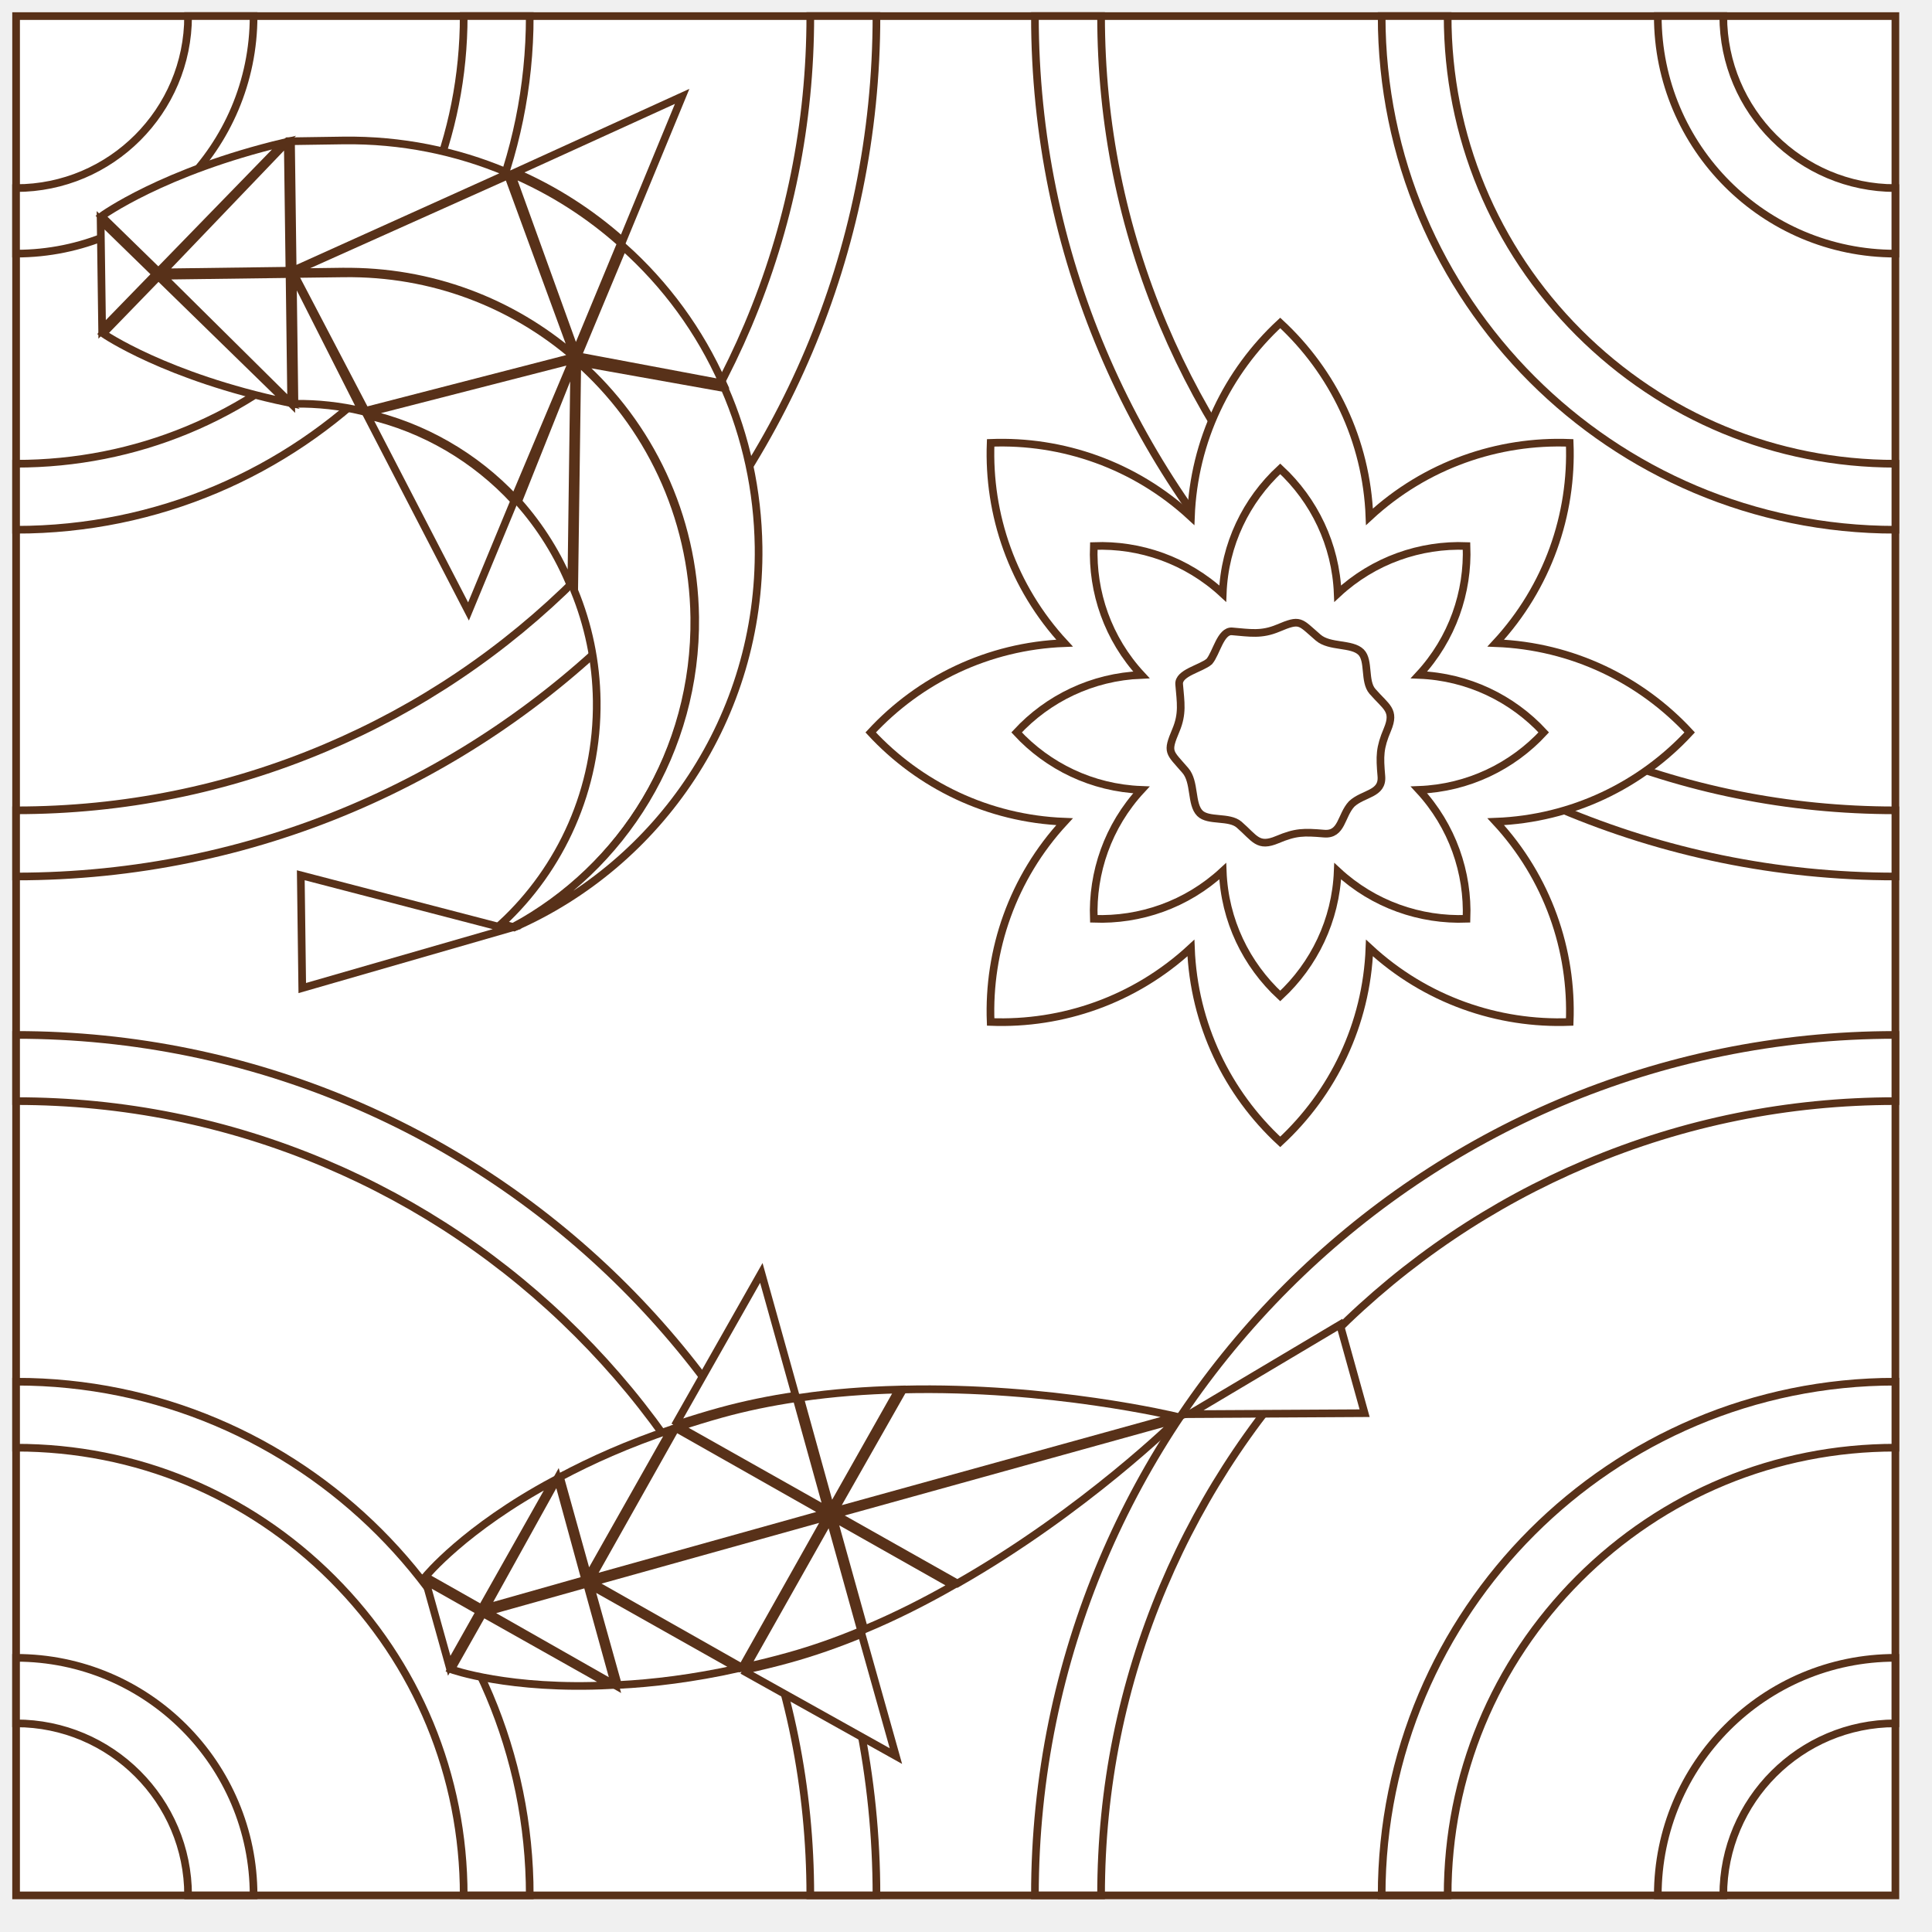
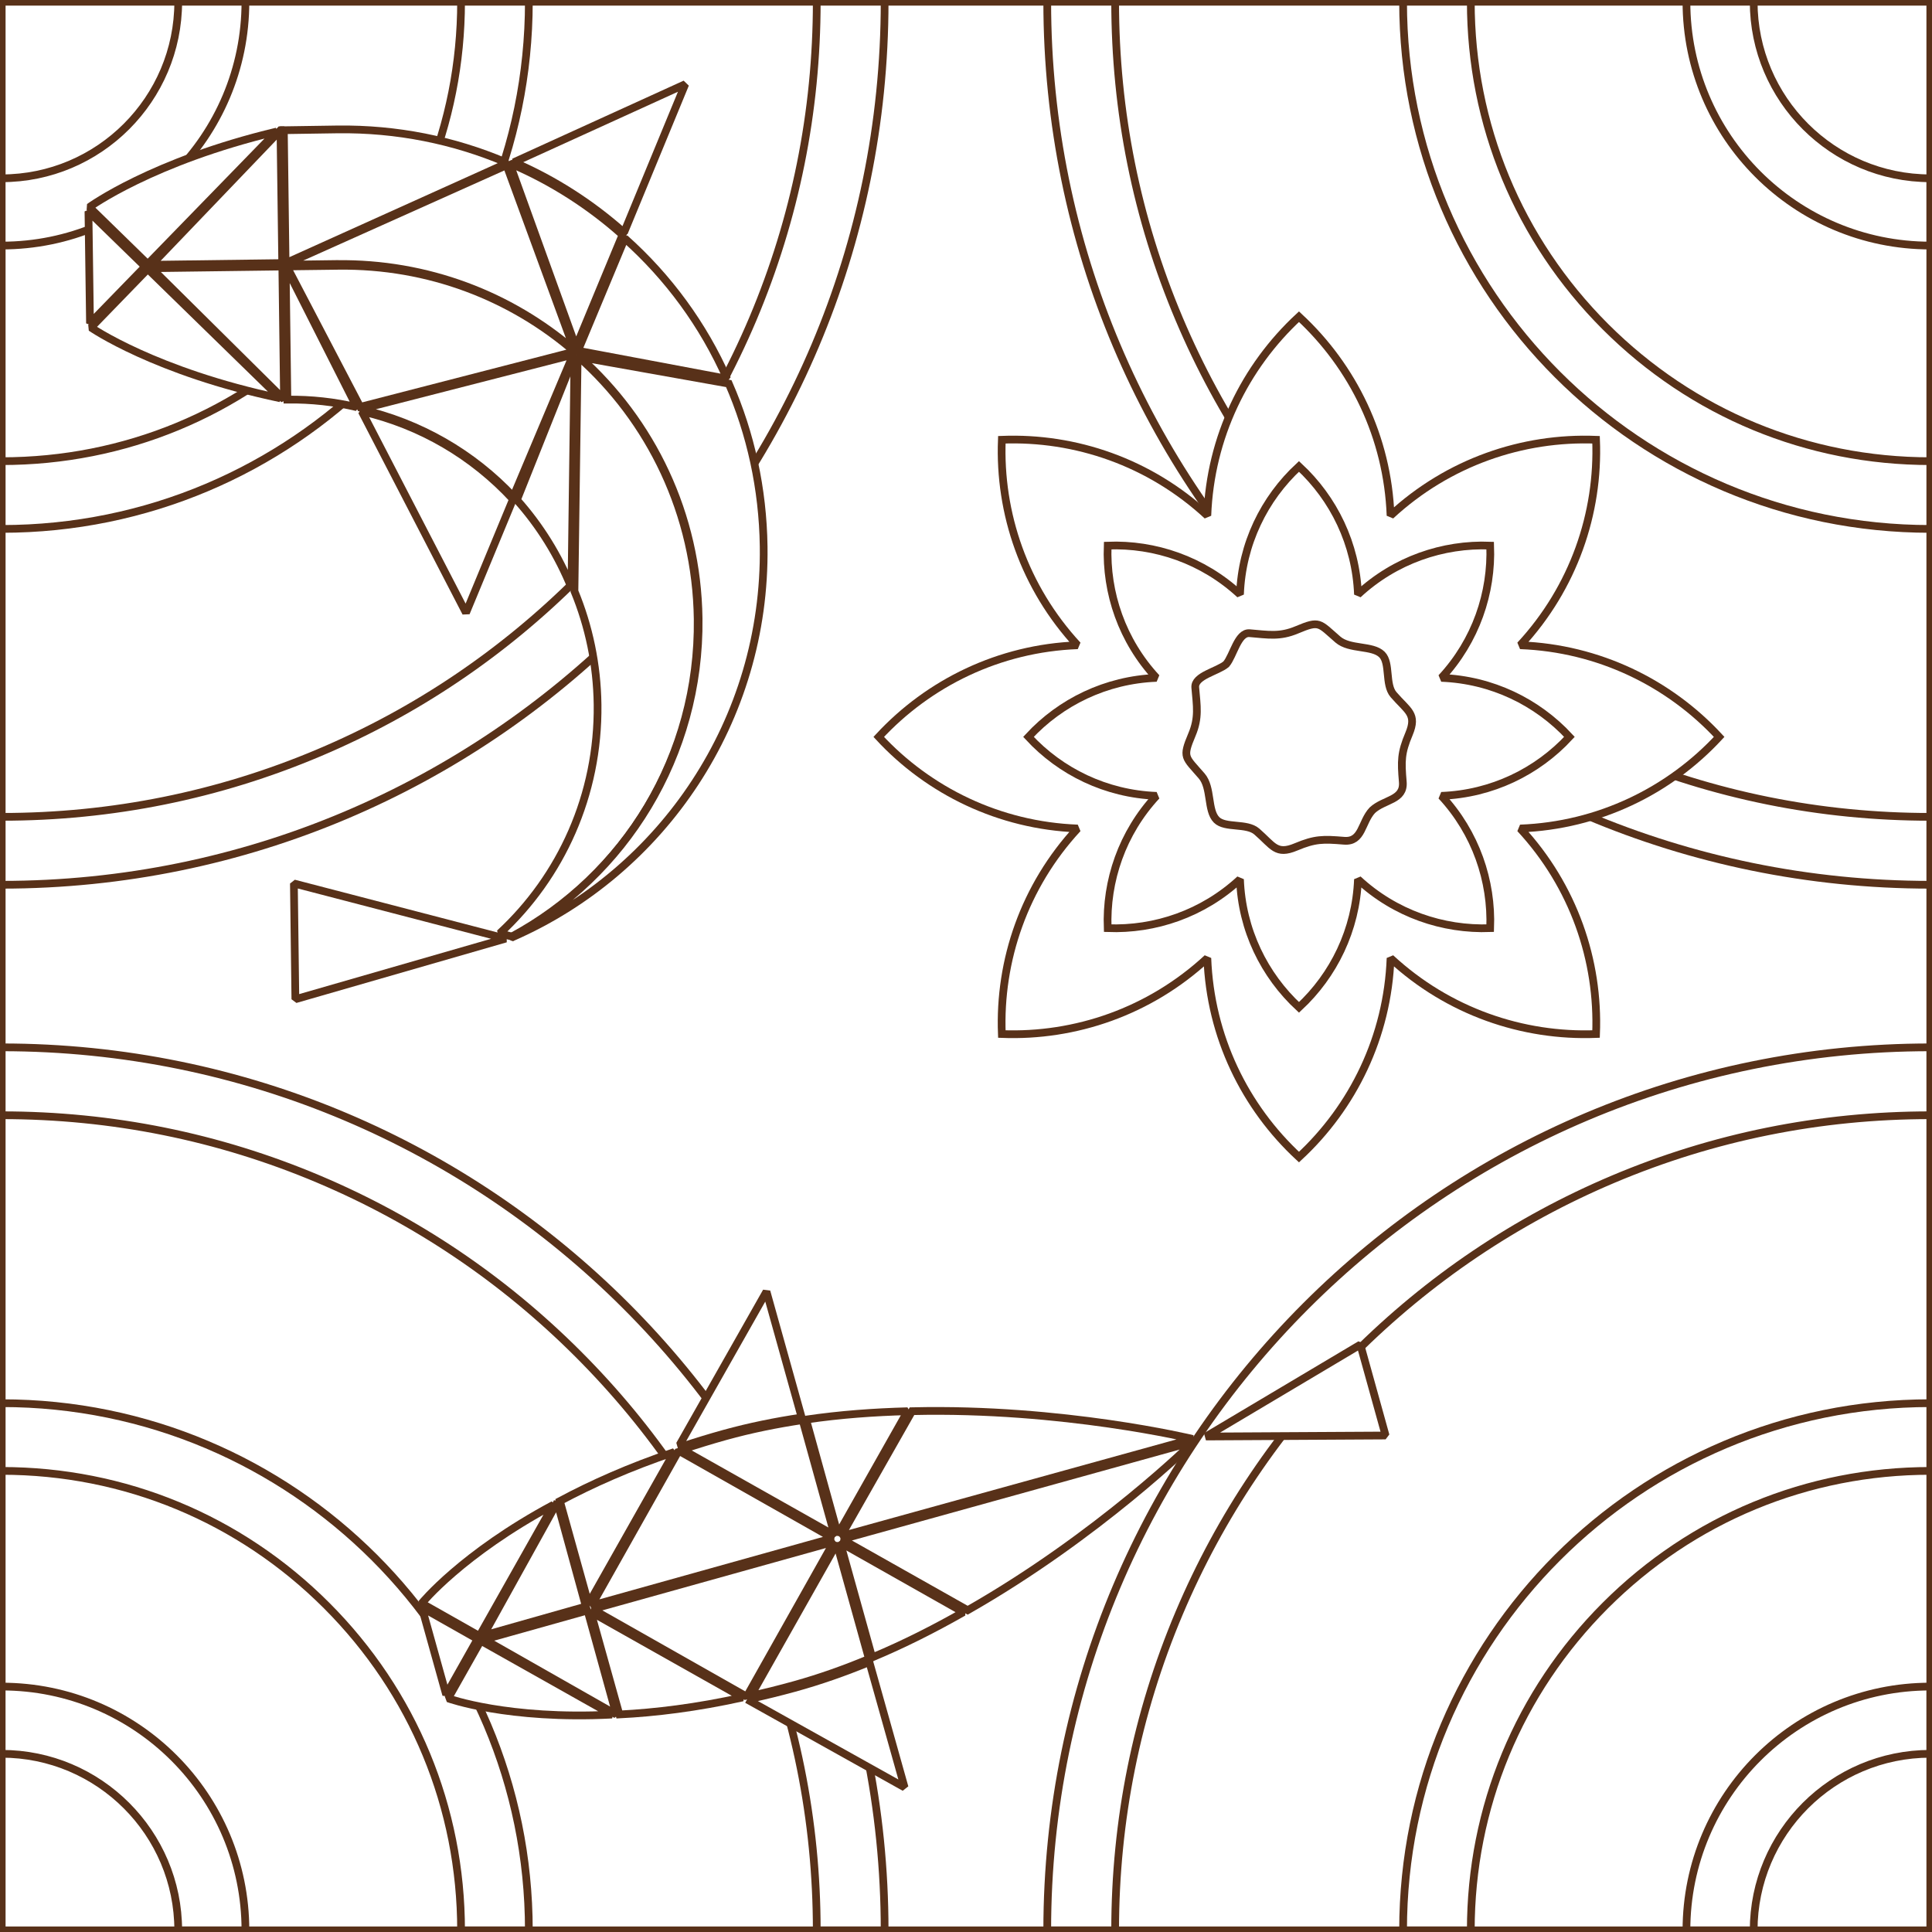
- <svg xmlns="http://www.w3.org/2000/svg" width="100%" height="100%" viewBox="0 0 58 58" version="1.1" xml:space="preserve" style="fill-rule:evenodd;clip-rule:evenodd;">
+ <svg xmlns="http://www.w3.org/2000/svg" width="100%" height="100%" viewBox="0 0 60 60" version="1.1" xml:space="preserve" style="fill-rule:evenodd;clip-rule:evenodd;stroke-miterlimit:1.414;">
  <g>
-     <g>
-       <rect x="0.433" y="0.431" width="56.518" height="56.518" style="fill:#fff;fill-rule:nonzero;" />
-       <rect x="0.483" y="0.483" width="56.418" height="56.418" style="fill:none;stroke-width:0.23px;stroke:#583119;" />
-       <path d="M33.055,56.9c0,-3.219 0.63,-6.342 1.873,-9.281c1.201,-2.839 2.92,-5.389 5.111,-7.58c2.19,-2.19 4.741,-3.909 7.58,-5.11c2.937,-1.243 6.06,-1.873 9.282,-1.873l0,-1.987c-14.268,0 -25.832,11.565 -25.832,25.831l1.986,0Z" style="fill:#fff;fill-rule:nonzero;stroke-width:0.23px;stroke:#583119;" />
-       <path d="M43.459,56.9c0,-3.59 1.399,-6.964 3.936,-9.503c2.54,-2.54 5.916,-3.937 9.506,-3.937l0,-1.981c-8.519,0 -15.423,6.904 -15.423,15.421l1.981,0Z" style="fill:#fff;fill-rule:nonzero;stroke-width:0.23px;stroke:#583119;" />
-       <path d="M51.734,56.9c0,-2.848 2.318,-5.164 5.166,-5.164l0,-1.967c-3.939,0 -7.132,3.193 -7.132,7.131l1.966,0Z" style="fill:#fff;fill-rule:nonzero;stroke-width:0.23px;stroke:#583119;" />
-       <path d="M24.326,56.9c0,-3.219 -0.63,-6.342 -1.871,-9.281c-1.203,-2.839 -2.921,-5.389 -5.113,-7.58c-2.19,-2.19 -4.741,-3.909 -7.58,-5.11c-2.937,-1.243 -6.06,-1.873 -9.279,-1.873l0,-1.987c14.265,0 25.829,11.565 25.829,25.831l-1.986,0Z" style="fill:#fff;fill-rule:nonzero;stroke-width:0.23px;stroke:#583119;" />
-       <path d="M13.921,56.9c0,-3.59 -1.397,-6.964 -3.935,-9.503c-2.539,-2.54 -5.913,-3.937 -9.503,-3.937l0,-1.981c8.515,0 15.421,6.904 15.421,15.421l-1.983,0Z" style="fill:#fff;fill-rule:nonzero;stroke-width:0.23px;stroke:#583119;" />
-       <path d="M5.647,56.9c0,-2.848 -2.318,-5.164 -5.165,-5.164l0,-1.967c3.938,0 7.131,3.193 7.131,7.131l-1.966,0Z" style="fill:#fff;fill-rule:nonzero;stroke-width:0.23px;stroke:#583119;" />
-       <path d="M33.055,0.482c0,3.219 0.63,6.342 1.873,9.281c1.201,2.839 2.92,5.389 5.111,7.58c2.19,2.191 4.741,3.91 7.58,5.11c2.937,1.243 6.06,1.874 9.282,1.874l0,1.986c-14.268,0 -25.832,-11.565 -25.832,-25.831l1.986,0Z" style="fill:#fff;fill-rule:nonzero;stroke-width:0.23px;stroke:#583119;" />
-       <path d="M43.459,0.482c0,3.59 1.399,6.965 3.936,9.503c2.54,2.54 5.916,3.937 9.506,3.937l0,1.982c-8.519,0 -15.423,-6.905 -15.423,-15.422l1.981,0Z" style="fill:#fff;fill-rule:nonzero;stroke-width:0.23px;stroke:#583119;" />
-       <path d="M51.734,0.482c0,2.848 2.318,5.165 5.166,5.165l0,1.967c-3.939,0 -7.132,-3.194 -7.132,-7.132l1.966,0Z" style="fill:#fff;fill-rule:nonzero;stroke-width:0.23px;stroke:#583119;" />
-       <path d="M24.326,0.482c0,3.219 -0.63,6.342 -1.871,9.281c-1.203,2.839 -2.921,5.389 -5.113,7.58c-2.19,2.191 -4.741,3.91 -7.58,5.11c-2.937,1.243 -6.06,1.874 -9.279,1.874l0,1.986c14.265,0 25.829,-11.565 25.829,-25.831l-1.986,0Z" style="fill:#fff;fill-rule:nonzero;stroke-width:0.23px;stroke:#583119;" />
-       <path d="M13.921,0.482c0,3.59 -1.397,6.965 -3.935,9.503c-2.539,2.54 -5.913,3.937 -9.503,3.937l0,1.982c8.515,0 15.421,-6.905 15.421,-15.422l-1.983,0Z" style="fill:#fff;fill-rule:nonzero;stroke-width:0.23px;stroke:#583119;" />
-       <path d="M5.647,0.482c0,2.848 -2.318,5.165 -5.165,5.165l0,1.967c3.938,0 7.131,-3.194 7.131,-7.132l-1.966,0Z" style="fill:#fff;fill-rule:nonzero;stroke-width:0.23px;stroke:#583119;" />
-       <path d="M9.03,26.276l0.044,3.386l6.153,-1.774l-6.197,-1.612Z" style="fill:#fff;fill-rule:nonzero;stroke-width:0.23px;stroke:#583119;" />
-       <path d="M3.066,9.889l-0.045,-3.275l1.658,1.616l-1.613,1.659Z" style="fill:#fff;fill-rule:nonzero;stroke-width:0.23px;stroke:#583119;" />
-       <path d="M20.479,2.893l-1.792,4.342c-0.952,-0.848 -2.038,-1.547 -3.222,-2.058l5.014,-2.284Z" style="fill:#fff;fill-rule:nonzero;stroke-width:0.23px;stroke:#583119;" />
-       <path d="M15.44,15.035l-1.375,3.322l-3.048,-5.891c1.728,0.395 3.258,1.308 4.423,2.569Z" style="fill:#fff;fill-rule:nonzero;stroke-width:0.23px;stroke:#583119;" />
-       <path d="M8.636,4.24l0.002,0l0.051,3.887l-3.824,0.05l3.771,-3.937Z" style="fill:#fff;fill-rule:nonzero;stroke-width:0.23px;stroke:#583119;" />
-       <path d="M3.095,10.012c0,0 1.871,1.297 5.538,2.07l-3.877,-3.782l-1.661,1.712Z" style="fill:#fff;fill-rule:nonzero;stroke-width:0.23px;stroke:#583119;" />
-       <path d="M17.342,10.687l1.369,-3.283c1.269,1.133 2.296,2.528 2.993,4.108l-4.362,-0.82l0,-0.005Z" style="fill:#fff;fill-rule:nonzero;stroke-width:0.23px;stroke:#583119;" />
-       <path d="M15.45,14.959c-1.179,-1.255 -2.727,-2.161 -4.477,-2.556l6.226,-1.597l-1.749,4.153Z" style="fill:#fff;fill-rule:nonzero;stroke-width:0.23px;stroke:#583119;" />
-       <path d="M17.231,10.661l-0.007,0.004c-1.854,-1.594 -4.288,-2.546 -6.945,-2.51l0.062,-0.002l-1.582,0.021l6.493,-2.91l1.979,5.397Z" style="fill:#fff;fill-rule:nonzero;stroke-width:0.23px;stroke:#583119;" />
-       <path d="M20.843,18.54c0.052,4.012 -2.147,7.524 -5.411,9.296l-0.381,-0.101c1.789,-1.654 2.896,-4.047 2.863,-6.695c-0.015,-1.175 -0.256,-2.295 -0.676,-3.314l0.093,-6.881l-0.006,0.003l0,-0.005c2.123,1.872 3.476,4.619 3.518,7.697" style="fill:#fff;fill-rule:nonzero;" />
-       <path d="M20.843,18.54c0.052,4.012 -2.147,7.524 -5.411,9.296l-0.381,-0.101c1.789,-1.654 2.896,-4.047 2.863,-6.695c-0.015,-1.175 -0.256,-2.295 -0.676,-3.314l0.093,-6.881l-0.006,0.003l0,-0.005c2.123,1.872 3.476,4.619 3.518,7.697Z" style="fill:none;stroke-width:0.23px;stroke:#583119;" />
-       <path d="M10.871,12.342c-0.651,-0.154 -1.331,-0.23 -2.031,-0.221l-0.051,-3.894l0.001,0l2.081,4.115Z" style="fill:#fff;fill-rule:nonzero;stroke-width:0.23px;stroke:#583119;" />
-       <path d="M3.046,6.491c0,0 1.838,-1.343 5.482,-2.212l-3.773,3.879l-1.709,-1.667Z" style="fill:#fff;fill-rule:nonzero;stroke-width:0.23px;stroke:#583119;" />
-       <path d="M8.742,12.116l-0.05,-3.888l-3.825,0.05l3.875,3.838Z" style="fill:#fff;fill-rule:nonzero;stroke-width:0.23px;stroke:#583119;" />
-       <path d="M22.773,16.417c0.069,5.098 -2.968,9.512 -7.341,11.426l-0.036,-0.009c3.301,-1.776 5.525,-5.294 5.474,-9.314c-0.041,-3.05 -1.378,-5.771 -3.479,-7.644l4.362,0.778c0.636,1.457 0.996,3.069 1.02,4.763" style="fill:#fff;fill-rule:nonzero;" />
-       <path d="M22.773,16.417c0.069,5.098 -2.968,9.512 -7.341,11.426l-0.036,-0.009c3.301,-1.776 5.525,-5.294 5.474,-9.314c-0.041,-3.05 -1.378,-5.771 -3.479,-7.644l4.362,0.778c0.636,1.457 0.996,3.069 1.02,4.763Z" style="fill:none;stroke-width:0.23px;stroke:#583119;" />
-       <path d="M18.643,7.301l-1.361,3.283l-1.925,-5.331l0.045,-0.022c1.192,0.514 2.285,1.216 3.241,2.07Z" style="fill:#fff;fill-rule:nonzero;stroke-width:0.23px;stroke:#583119;" />
-       <path d="M17.24,10.841l-0.09,6.786c-0.384,-0.954 -0.929,-1.823 -1.596,-2.571l1.681,-4.211l0.005,-0.004Z" style="fill:#fff;fill-rule:nonzero;stroke-width:0.23px;stroke:#583119;" />
-       <path d="M15.229,5.222l-6.439,2.905l-0.003,0l-0.051,-3.887l1.57,-0.023c1.739,-0.023 3.399,0.318 4.903,0.953l0.02,0.052Z" style="fill:#fff;fill-rule:nonzero;stroke-width:0.23px;stroke:#583119;" />
-       <path d="M10.333,8.207c2.642,-0.034 5.059,0.914 6.903,2.505l0,0.005l-6.265,1.617l-2.148,-4.108l1.572,-0.02l-0.062,0.001Z" style="fill:#fff;fill-rule:nonzero;stroke-width:0.23px;stroke:#583119;" />
-       <path d="M20.158,42.909l-2.509,4.441l-0.837,-3.007c0.929,-0.497 2.041,-0.996 3.346,-1.434Z" style="fill:#fff;fill-rule:nonzero;stroke-width:0.23px;stroke:#583119;" />
-       <path d="M18.462,50.588l-0.841,-3.045l-3.022,0.848l3.863,2.197Z" style="fill:#fff;fill-rule:nonzero;stroke-width:0.23px;stroke:#583119;" />
-       <path d="M22.278,50.064l2.549,-4.531l-7.066,1.972l4.517,2.559Z" style="fill:#fff;fill-rule:nonzero;stroke-width:0.23px;stroke:#583119;" />
-       <path d="M28.616,47.593l-3.606,-2.038l0.936,3.362c0.93,-0.388 1.826,-0.843 2.67,-1.324Z" style="fill:#fff;fill-rule:nonzero;stroke-width:0.23px;stroke:#583119;" />
-       <path d="M35.322,42.526l-10.288,2.845l2.078,-3.657c4.409,-0.106 8.21,0.812 8.21,0.812Z" style="fill:#fff;fill-rule:nonzero;stroke-width:0.23px;stroke:#583119;" />
-       <path d="M21.661,42.445c0.736,-0.204 1.491,-0.357 2.251,-0.47l0.936,3.373l-4.458,-2.513c0.406,-0.137 0.828,-0.267 1.271,-0.39Z" style="fill:#fff;fill-rule:nonzero;stroke-width:0.23px;stroke:#583119;" />
-       <path d="M12.77,47.334c0,0 1.168,-1.442 3.854,-2.883l-2.165,3.839l-1.689,-0.956Z" style="fill:#fff;fill-rule:nonzero;stroke-width:0.23px;stroke:#583119;" />
-       <path d="M22.157,50.088l-4.444,-2.504l0.839,3.001c1.051,-0.053 2.258,-0.199 3.605,-0.497Z" style="fill:#fff;fill-rule:nonzero;stroke-width:0.23px;stroke:#583119;" />
-       <path d="M35.352,42.605l-10.291,2.855l3.68,2.076c3.834,-2.184 6.611,-4.931 6.611,-4.931Z" style="fill:#fff;fill-rule:nonzero;stroke-width:0.23px;stroke:#583119;" />
-       <path d="M23.684,49.72c0.736,-0.205 1.461,-0.463 2.169,-0.759l-0.94,-3.379l-2.517,4.459c0.417,-0.091 0.846,-0.197 1.288,-0.321Z" style="fill:#fff;fill-rule:nonzero;stroke-width:0.23px;stroke:#583119;" />
-       <path d="M13.543,50.115c0,0 1.743,0.63 4.792,0.474l-3.839,-2.161l-0.953,1.687Z" style="fill:#fff;fill-rule:nonzero;stroke-width:0.23px;stroke:#583119;" />
-       <path d="M16.737,44.374l0.835,3.054l-3,0.849l2.165,-3.903Z" style="fill:#fff;fill-rule:nonzero;stroke-width:0.23px;stroke:#583119;" />
-       <path d="M20.286,42.87l4.514,2.557l-7.064,1.973l2.55,-4.53Z" style="fill:#fff;fill-rule:nonzero;stroke-width:0.23px;stroke:#583119;" />
-       <path d="M26.982,41.715l-2.037,3.606l-0.931,-3.362c0.994,-0.147 1.997,-0.219 2.968,-0.244Z" style="fill:#fff;fill-rule:nonzero;stroke-width:0.23px;stroke:#583119;" />
-       <path d="M12.775,47.457l0.711,2.551l0.918,-1.63l-1.629,-0.921Z" style="fill:#fff;fill-rule:nonzero;stroke-width:0.23px;stroke:#583119;" />
-       <path d="M40.228,39.767l0.739,2.658l-5.256,0.029l4.517,-2.687Z" style="fill:#fff;fill-rule:nonzero;stroke-width:0.23px;stroke:#583119;" />
-       <path d="M22.431,50.115c-0.015,0.029 -0.033,0.057 -0.047,0.084l4.512,2.52l-1.031,-3.667c-0.717,0.296 -1.451,0.554 -2.196,0.759c-0.424,0.116 -0.836,0.218 -1.238,0.304" style="fill:#fff;fill-rule:nonzero;" />
-       <path d="M22.431,50.115c-0.015,0.029 -0.033,0.057 -0.047,0.084l4.512,2.52l-1.031,-3.667c-0.717,0.296 -1.451,0.554 -2.196,0.759c-0.424,0.116 -0.836,0.218 -1.238,0.304Z" style="fill:none;stroke-width:0.23px;stroke:#583119;" />
-       <path d="M20.401,42.741c-0.029,-0.015 -0.054,-0.029 -0.085,-0.046l2.54,-4.481l1.029,3.685c-0.765,0.113 -1.526,0.268 -2.268,0.472c-0.423,0.117 -0.826,0.24 -1.216,0.37" style="fill:#fff;fill-rule:nonzero;" />
-       <path d="M20.401,42.741c-0.029,-0.015 -0.054,-0.029 -0.085,-0.046l2.54,-4.481l1.029,3.685c-0.765,0.113 -1.526,0.268 -2.268,0.472c-0.423,0.117 -0.826,0.24 -1.216,0.37Z" style="fill:none;stroke-width:0.23px;stroke:#583119;" />
-       <path d="M29.74,13.295c-0.084,2.149 0.656,4.323 2.218,6.012c-2.298,0.087 -4.358,1.102 -5.819,2.681c1.459,1.578 3.521,2.592 5.819,2.68c-1.562,1.688 -2.302,3.862 -2.218,6.012c2.149,0.083 4.323,-0.657 6.012,-2.221c0.087,2.299 1.101,4.361 2.681,5.821c1.578,-1.46 2.592,-3.522 2.679,-5.821c1.688,1.564 3.863,2.304 6.011,2.221c0.086,-2.15 -0.656,-4.324 -2.219,-6.012c2.299,-0.088 4.361,-1.102 5.821,-2.68c-1.46,-1.579 -3.522,-2.594 -5.821,-2.681c1.563,-1.689 2.305,-3.863 2.219,-6.012c-2.148,-0.084 -4.323,0.657 -6.011,2.22c-0.087,-2.298 -1.101,-4.359 -2.679,-5.82c-1.58,1.461 -2.594,3.522 -2.681,5.82c-1.689,-1.563 -3.863,-2.304 -6.012,-2.22Z" style="fill:#fff;fill-rule:nonzero;stroke-width:0.23px;stroke:#583119;" />
-       <path d="M32.837,16.392c-0.054,1.383 0.422,2.784 1.428,3.869c-1.478,0.058 -2.806,0.71 -3.746,1.726c0.94,1.017 2.268,1.669 3.746,1.726c-1.006,1.086 -1.482,2.486 -1.428,3.87c1.384,0.052 2.784,-0.424 3.87,-1.429c0.055,1.479 0.709,2.805 1.726,3.746c1.014,-0.941 1.667,-2.267 1.726,-3.746c1.083,1.005 2.485,1.481 3.867,1.429c0.054,-1.384 -0.422,-2.784 -1.428,-3.87c1.479,-0.057 2.806,-0.709 3.746,-1.726c-0.94,-1.016 -2.267,-1.669 -3.746,-1.726c1.006,-1.086 1.482,-2.486 1.428,-3.869c-1.382,-0.054 -2.784,0.424 -3.867,1.429c-0.059,-1.479 -0.712,-2.806 -1.726,-3.746c-1.017,0.94 -1.671,2.267 -1.726,3.746c-1.086,-1.005 -2.486,-1.483 -3.87,-1.429Z" style="fill:#fff;fill-rule:nonzero;stroke-width:0.23px;stroke:#583119;" />
-       <path d="M35.399,20.543c0.046,0.545 0.112,0.884 -0.098,1.38c-0.286,0.678 -0.201,0.644 0.284,1.207c0.299,0.345 0.16,1.008 0.437,1.285c0.254,0.253 0.877,0.083 1.176,0.34c0.479,0.416 0.563,0.697 1.148,0.451c0.557,-0.234 0.792,-0.231 1.402,-0.18c0.543,0.046 0.504,-0.541 0.831,-0.892c0.35,-0.325 0.937,-0.288 0.891,-0.831c-0.052,-0.61 -0.054,-0.845 0.181,-1.401c0.245,-0.586 -0.035,-0.669 -0.451,-1.149c-0.257,-0.298 -0.087,-0.922 -0.34,-1.175c-0.278,-0.277 -0.941,-0.139 -1.287,-0.437c-0.563,-0.486 -0.526,-0.569 -1.206,-0.283c-0.496,0.208 -0.834,0.142 -1.379,0.096c-0.346,-0.028 -0.47,0.652 -0.684,0.905c-0.253,0.216 -0.933,0.338 -0.905,0.684" style="fill:#fff;fill-rule:nonzero;" />
-       <path d="M35.399,20.543c0.046,0.545 0.112,0.884 -0.098,1.38c-0.286,0.678 -0.201,0.644 0.284,1.207c0.299,0.345 0.16,1.008 0.437,1.285c0.254,0.253 0.877,0.083 1.176,0.34c0.479,0.416 0.563,0.697 1.148,0.451c0.557,-0.234 0.792,-0.231 1.402,-0.18c0.543,0.046 0.504,-0.541 0.831,-0.892c0.35,-0.325 0.937,-0.288 0.891,-0.831c-0.052,-0.61 -0.054,-0.845 0.181,-1.401c0.245,-0.586 -0.035,-0.669 -0.451,-1.149c-0.257,-0.298 -0.087,-0.922 -0.34,-1.175c-0.278,-0.277 -0.941,-0.139 -1.287,-0.437c-0.563,-0.486 -0.526,-0.569 -1.206,-0.283c-0.496,0.208 -0.834,0.142 -1.379,0.096c-0.346,-0.028 -0.47,0.652 -0.684,0.905c-0.253,0.216 -0.933,0.338 -0.905,0.684Z" style="fill:none;stroke-width:0.23px;stroke:#583119;" />
-     </g>
+     <rect x="0" y="0" width="60" height="60" style="fill:#fff;" />
+     <rect x="0.053" y="0.055" width="59.894" height="59.894" style="fill:none;stroke-width:0.24px;stroke:#583119;" />
+     <path d="M34.632,59.948c0,-3.417 0.669,-6.733 1.988,-9.853c1.275,-3.014 3.1,-5.721 5.426,-8.047c2.325,-2.325 5.033,-4.15 8.047,-5.425c3.118,-1.319 6.433,-1.988 9.854,-1.988l0,-2.109c-15.147,0 -27.424,12.277 -27.424,27.422l2.109,0Z" style="fill:#fff;fill-rule:nonzero;stroke-width:0.24px;stroke:#583119;" />
+     <path d="M45.677,59.948c0,-3.811 1.485,-7.393 4.178,-10.088c2.697,-2.697 6.281,-4.18 10.092,-4.18l0,-2.103c-9.044,0 -16.373,7.329 -16.373,16.371l2.103,0Z" style="fill:#fff;fill-rule:nonzero;stroke-width:0.24px;stroke:#583119;" />
+     <path d="M54.462,59.948c0,-3.023 2.46,-5.482 5.484,-5.482l0,-2.088c-4.182,0 -7.572,3.389 -7.572,7.57l2.088,0Z" style="fill:#fff;fill-rule:nonzero;stroke-width:0.24px;stroke:#583119;" />
+     <path d="M25.365,59.948c0,-3.417 -0.669,-6.733 -1.986,-9.853c-1.277,-3.014 -3.101,-5.721 -5.428,-8.047c-2.325,-2.325 -5.033,-4.15 -8.047,-5.425c-3.118,-1.319 -6.434,-1.988 -9.851,-1.988l0,-2.109c15.144,0 27.42,12.277 27.42,27.422l-2.108,0l0,0Z" style="fill:#fff;fill-rule:nonzero;stroke-width:0.24px;stroke:#583119;" />
+     <path d="M14.319,59.948c0,-3.811 -1.483,-7.393 -4.177,-10.088c-2.696,-2.697 -6.278,-4.18 -10.089,-4.18l0,-2.103c9.04,0 16.371,7.329 16.371,16.371l-2.105,0l0,0Z" style="fill:#fff;fill-rule:nonzero;stroke-width:0.24px;stroke:#583119;" />
+     <path d="M5.535,59.948c0,-3.023 -2.461,-5.482 -5.483,-5.482l0,-2.088c4.181,0 7.57,3.389 7.57,7.57l-2.087,0Z" style="fill:#fff;fill-rule:nonzero;stroke-width:0.24px;stroke:#583119;" />
+     <path d="M34.632,0.054c0,3.417 0.669,6.733 1.988,9.853c1.275,3.014 3.1,5.721 5.426,8.047c2.325,2.326 5.033,4.151 8.047,5.425c3.118,1.319 6.433,1.989 9.854,1.989l0,2.109c-15.147,0 -27.424,-12.278 -27.424,-27.423l2.109,0Z" style="fill:#fff;fill-rule:nonzero;stroke-width:0.24px;stroke:#583119;" />
+     <path d="M45.677,0.054c0,3.811 1.485,7.394 4.178,10.089c2.697,2.696 6.281,4.179 10.092,4.179l0,2.104c-9.044,0 -16.373,-7.33 -16.373,-16.372l2.103,0Z" style="fill:#fff;fill-rule:nonzero;stroke-width:0.24px;stroke:#583119;" />
+     <path d="M54.462,0.054c0,3.024 2.46,5.483 5.484,5.483l0,2.089c-4.182,0 -7.572,-3.391 -7.572,-7.572l2.088,0Z" style="fill:#fff;fill-rule:nonzero;stroke-width:0.24px;stroke:#583119;" />
+     <path d="M25.365,0.054c0,3.417 -0.669,6.733 -1.986,9.853c-1.277,3.014 -3.101,5.721 -5.428,8.047c-2.325,2.326 -5.033,4.151 -8.047,5.425c-3.118,1.319 -6.434,1.989 -9.851,1.989l0,2.109c15.144,0 27.42,-12.278 27.42,-27.423l-2.108,0l0,0Z" style="fill:#fff;fill-rule:nonzero;stroke-width:0.24px;stroke:#583119;" />
+     <path d="M14.319,0.054c0,3.811 -1.483,7.394 -4.177,10.089c-2.696,2.696 -6.278,4.179 -10.089,4.179l0,2.104c9.04,0 16.371,-7.33 16.371,-16.372l-2.105,0l0,0Z" style="fill:#fff;fill-rule:nonzero;stroke-width:0.24px;stroke:#583119;" />
+     <path d="M5.535,0.054c0,3.024 -2.461,5.483 -5.483,5.483l0,2.089c4.181,0 7.57,-3.391 7.57,-7.572l-2.087,0l0,0Z" style="fill:#fff;fill-rule:nonzero;stroke-width:0.24px;stroke:#583119;" />
+     <path d="M9.127,27.437l0.046,3.595l6.532,-1.883l-6.578,-1.712l0,0Z" style="fill:#fff;fill-rule:nonzero;stroke-width:0.24px;stroke:#583119;" />
+     <path d="M2.795,10.041l-0.048,-3.477l1.761,1.715l-1.713,1.762l0,0Z" style="fill:#fff;fill-rule:nonzero;stroke-width:0.24px;stroke:#583119;" />
+     <path d="M21.281,2.614l-1.902,4.609c-1.011,-0.9 -2.164,-1.642 -3.421,-2.185l5.323,-2.424Z" style="fill:#fff;fill-rule:nonzero;stroke-width:0.24px;stroke:#583119;" />
+     <path d="M15.932,15.504l-1.46,3.526l-3.236,-6.254c1.835,0.42 3.459,1.389 4.696,2.728Z" style="fill:#fff;fill-rule:nonzero;stroke-width:0.24px;stroke:#583119;" />
+     <path d="M8.708,4.044l0.002,0l0.055,4.126l-4.06,0.053l4.003,-4.179l0,0Z" style="fill:#fff;fill-rule:nonzero;stroke-width:0.24px;stroke:#583119;" />
+     <path d="M2.826,10.171c0,0 1.986,1.377 5.879,2.198l-4.116,-4.015l-1.763,1.817l0,0Z" style="fill:#fff;fill-rule:nonzero;stroke-width:0.24px;stroke:#583119;" />
+     <path d="M17.951,10.888l1.453,-3.485c1.347,1.202 2.438,2.683 3.177,4.361l-4.63,-0.871l0,-0.005Z" style="fill:#fff;fill-rule:nonzero;stroke-width:0.24px;stroke:#583119;" />
+     <path d="M15.942,15.423c-1.251,-1.332 -2.895,-2.294 -4.753,-2.713l6.61,-1.696l-1.857,4.409l0,0Z" style="fill:#fff;fill-rule:nonzero;stroke-width:0.24px;stroke:#583119;" />
+     <path d="M17.833,10.86l-0.008,0.005c-1.968,-1.693 -4.552,-2.703 -7.372,-2.665l0.065,-0.002l-1.679,0.022l6.893,-3.089l2.101,5.729Z" style="fill:#fff;fill-rule:nonzero;stroke-width:0.24px;stroke:#583119;" />
+     <path d="M21.667,19.225c0.056,4.259 -2.279,7.987 -5.744,9.868l-0.404,-0.107c1.899,-1.756 3.074,-4.296 3.039,-7.107c-0.016,-1.248 -0.272,-2.437 -0.718,-3.518l0.099,-7.305l-0.006,0.003l0,-0.006c2.253,1.988 3.69,4.904 3.734,8.172" style="fill:#fff;fill-rule:nonzero;" />
+     <path d="M21.667,19.225c0.056,4.259 -2.279,7.987 -5.744,9.868l-0.404,-0.107c1.899,-1.756 3.074,-4.296 3.039,-7.107c-0.016,-1.248 -0.272,-2.437 -0.718,-3.518l0.099,-7.305l-0.006,0.003l0,-0.006c2.253,1.988 3.69,4.904 3.734,8.172l0,0Z" style="fill:none;stroke-width:0.24px;stroke:#583119;" />
+     <path d="M11.081,12.645c-0.691,-0.164 -1.413,-0.244 -2.156,-0.235l-0.054,-4.134l0.001,0l2.209,4.369Z" style="fill:#fff;fill-rule:nonzero;stroke-width:0.24px;stroke:#583119;" />
+     <path d="M2.774,6.433c0,0 1.951,-1.425 5.82,-2.348l-4.006,4.118l-1.814,-1.77l0,0Z" style="fill:#fff;fill-rule:nonzero;stroke-width:0.24px;stroke:#583119;" />
+     <path d="M8.821,12.405l-0.053,-4.128l-4.061,0.053l4.114,4.075Z" style="fill:#fff;fill-rule:nonzero;stroke-width:0.24px;stroke:#583119;" />
+     <path d="M23.716,16.971c0.074,5.412 -3.151,10.098 -7.793,12.13l-0.038,-0.01c3.504,-1.885 5.865,-5.62 5.811,-9.888c-0.043,-3.237 -1.463,-6.126 -3.693,-8.114l4.63,0.825c0.676,1.547 1.058,3.259 1.083,5.057" style="fill:#fff;fill-rule:nonzero;" />
+     <path d="M23.716,16.971c0.074,5.412 -3.151,10.098 -7.793,12.13l-0.038,-0.01c3.504,-1.885 5.865,-5.62 5.811,-9.888c-0.043,-3.237 -1.463,-6.126 -3.693,-8.114l4.63,0.825c0.676,1.547 1.058,3.259 1.083,5.057Z" style="fill:none;stroke-width:0.24px;stroke:#583119;" />
+     <path d="M19.332,7.293l-1.445,3.486l-2.044,-5.66l0.048,-0.023c1.266,0.545 2.426,1.291 3.441,2.197l0,0Z" style="fill:#fff;fill-rule:nonzero;stroke-width:0.24px;stroke:#583119;" />
+     <path d="M17.842,11.051l-0.095,7.204c-0.408,-1.012 -0.986,-1.935 -1.694,-2.729l1.784,-4.47l0.005,-0.005Z" style="fill:#fff;fill-rule:nonzero;stroke-width:0.24px;stroke:#583119;" />
+     <path d="M15.708,5.086l-6.836,3.084l-0.003,0l-0.054,-4.126l1.666,-0.025c1.846,-0.024 3.609,0.338 5.205,1.012l0.022,0.055Z" style="fill:#fff;fill-rule:nonzero;stroke-width:0.24px;stroke:#583119;" />
+     <path d="M10.51,8.255c2.805,-0.036 5.371,0.97 7.328,2.659l0,0.006l-6.651,1.716l-2.28,-4.361l1.669,-0.021l-0.066,0.001l0,0Z" style="fill:#fff;fill-rule:nonzero;stroke-width:0.24px;stroke:#583119;" />
+     <path d="M20.94,45.095l-2.663,4.715l-0.889,-3.193c0.986,-0.527 2.167,-1.057 3.552,-1.522l0,0Z" style="fill:#fff;fill-rule:nonzero;stroke-width:0.24px;stroke:#583119;" />
+     <path d="M19.14,53.247l-0.893,-3.232l-3.208,0.9l4.101,2.332Z" style="fill:#fff;fill-rule:nonzero;stroke-width:0.24px;stroke:#583119;" />
+     <path d="M23.191,52.691l2.706,-4.81l-7.501,2.093l4.795,2.717Z" style="fill:#fff;fill-rule:nonzero;stroke-width:0.24px;stroke:#583119;" />
+     <path d="M29.919,50.068l-3.828,-2.164l0.994,3.569c0.987,-0.412 1.938,-0.895 2.834,-1.405l0,0Z" style="fill:#fff;fill-rule:nonzero;stroke-width:0.24px;stroke:#583119;" />
+     <path d="M37.038,44.688l-10.921,3.021l2.206,-3.883c4.68,-0.112 8.715,0.862 8.715,0.862l0,0Z" style="fill:#fff;fill-rule:nonzero;stroke-width:0.24px;stroke:#583119;" />
+     <path d="M22.536,44.602c0.781,-0.216 1.583,-0.379 2.39,-0.499l0.993,3.581l-4.732,-2.668c0.431,-0.145 0.879,-0.283 1.349,-0.414Z" style="fill:#fff;fill-rule:nonzero;stroke-width:0.24px;stroke:#583119;" />
+     <path d="M13.097,49.793c0,0 1.24,-1.531 4.092,-3.061l-2.299,4.076l-1.793,-1.015l0,0Z" style="fill:#fff;fill-rule:nonzero;stroke-width:0.24px;stroke:#583119;" />
+     <path d="M23.062,52.716l-4.717,-2.658l0.89,3.186c1.116,-0.056 2.397,-0.211 3.827,-0.528Z" style="fill:#fff;fill-rule:nonzero;stroke-width:0.24px;stroke:#583119;" />
+     <path d="M37.07,44.772l-10.925,3.031l3.907,2.204c4.07,-2.318 7.018,-5.235 7.018,-5.235Z" style="fill:#fff;fill-rule:nonzero;stroke-width:0.24px;stroke:#583119;" />
+     <path d="M24.683,52.326c0.782,-0.218 1.551,-0.492 2.303,-0.806l-0.998,-3.587l-2.672,4.733c0.443,-0.096 0.898,-0.209 1.367,-0.34Z" style="fill:#fff;fill-rule:nonzero;stroke-width:0.24px;stroke:#583119;" />
+     <path d="M13.918,52.745c0,0 1.85,0.669 5.087,0.503l-4.076,-2.294l-1.011,1.791l0,0Z" style="fill:#fff;fill-rule:nonzero;stroke-width:0.24px;stroke:#583119;" />
+     <path d="M17.308,46.65l0.887,3.242l-3.185,0.902l2.298,-4.144Z" style="fill:#fff;fill-rule:nonzero;stroke-width:0.24px;stroke:#583119;" />
+     <path d="M21.076,45.054l4.792,2.714l-7.499,2.095l2.707,-4.809Z" style="fill:#fff;fill-rule:nonzero;stroke-width:0.24px;stroke:#583119;" />
+     <path d="M28.185,43.827l-2.163,3.829l-0.988,-3.57c1.055,-0.156 2.12,-0.232 3.151,-0.259Z" style="fill:#fff;fill-rule:nonzero;stroke-width:0.24px;stroke:#583119;" />
+     <path d="M13.102,49.923l0.755,2.708l0.975,-1.73l-1.73,-0.978Z" style="fill:#fff;fill-rule:nonzero;stroke-width:0.24px;stroke:#583119;" />
+     <path d="M42.247,41.759l0.784,2.822l-5.58,0.031l4.796,-2.853l0,0Z" style="fill:#fff;fill-rule:nonzero;stroke-width:0.24px;stroke:#583119;" />
+     <path d="M23.353,52.745c-0.016,0.031 -0.035,0.06 -0.05,0.089l4.79,2.675l-1.094,-3.893c-0.761,0.315 -1.541,0.589 -2.331,0.806c-0.451,0.123 -0.888,0.232 -1.315,0.323" style="fill:#fff;fill-rule:nonzero;" />
+     <path d="M23.353,52.745c-0.016,0.031 -0.035,0.06 -0.05,0.089l4.79,2.675l-1.094,-3.893c-0.761,0.315 -1.541,0.589 -2.331,0.806c-0.451,0.123 -0.888,0.232 -1.315,0.323l0,0Z" style="fill:none;stroke-width:0.24px;stroke:#583119;" />
+     <path d="M21.198,44.917c-0.031,-0.016 -0.057,-0.031 -0.09,-0.049l2.696,-4.757l1.093,3.912c-0.812,0.12 -1.62,0.284 -2.408,0.501c-0.449,0.124 -0.877,0.255 -1.291,0.393" style="fill:#fff;fill-rule:nonzero;" />
+     <path d="M21.198,44.917c-0.031,-0.016 -0.057,-0.031 -0.09,-0.049l2.696,-4.757l1.093,3.912c-0.812,0.12 -1.62,0.284 -2.408,0.501c-0.449,0.124 -0.877,0.255 -1.291,0.393l0,0Z" style="fill:none;stroke-width:0.24px;stroke:#583119;" />
+     <path d="M31.113,13.657c-0.09,2.281 0.696,4.589 2.354,6.382c-2.439,0.092 -4.626,1.17 -6.177,2.846c1.549,1.675 3.738,2.752 6.177,2.845c-1.658,1.792 -2.444,4.1 -2.354,6.383c2.281,0.088 4.589,-0.698 6.382,-2.358c0.092,2.44 1.169,4.629 2.846,6.179c1.675,-1.55 2.752,-3.739 2.844,-6.179c1.792,1.66 4.101,2.446 6.382,2.358c0.091,-2.283 -0.697,-4.591 -2.356,-6.383c2.44,-0.093 4.629,-1.17 6.179,-2.845c-1.55,-1.676 -3.739,-2.754 -6.179,-2.846c1.659,-1.793 2.447,-4.101 2.356,-6.382c-2.281,-0.09 -4.59,0.697 -6.382,2.356c-0.092,-2.439 -1.169,-4.627 -2.844,-6.178c-1.677,1.551 -2.754,3.739 -2.846,6.178c-1.793,-1.659 -4.101,-2.446 -6.382,-2.356l0,0Z" style="fill:#fff;fill-rule:nonzero;stroke-width:0.24px;stroke:#583119;" />
+     <path d="M34.4,16.944c-0.057,1.469 0.448,2.956 1.516,4.108c-1.569,0.061 -2.979,0.753 -3.976,1.832c0.997,1.08 2.407,1.772 3.976,1.832c-1.068,1.153 -1.573,2.64 -1.516,4.109c1.47,0.055 2.956,-0.45 4.109,-1.517c0.058,1.57 0.752,2.978 1.832,3.977c1.077,-0.999 1.77,-2.407 1.832,-3.977c1.15,1.067 2.639,1.572 4.106,1.517c0.057,-1.469 -0.448,-2.956 -1.516,-4.109c1.57,-0.06 2.979,-0.752 3.977,-1.832c-0.998,-1.079 -2.407,-1.772 -3.977,-1.832c1.068,-1.153 1.573,-2.639 1.516,-4.108c-1.467,-0.057 -2.956,0.45 -4.106,1.517c-0.062,-1.57 -0.755,-2.978 -1.832,-3.976c-1.08,0.998 -1.774,2.406 -1.832,3.976c-1.153,-1.067 -2.639,-1.574 -4.109,-1.517Z" style="fill:#fff;fill-rule:nonzero;stroke-width:0.24px;stroke:#583119;" />
+     <path d="M37.12,21.351c0.049,0.579 0.119,0.939 -0.104,1.465c-0.303,0.72 -0.213,0.684 0.302,1.281c0.317,0.367 0.17,1.071 0.464,1.365c0.269,0.268 0.931,0.088 1.248,0.361c0.509,0.441 0.598,0.74 1.219,0.478c0.591,-0.248 0.841,-0.245 1.488,-0.191c0.577,0.049 0.535,-0.574 0.882,-0.947c0.372,-0.345 0.995,-0.305 0.946,-0.882c-0.055,-0.647 -0.057,-0.897 0.192,-1.487c0.26,-0.622 -0.037,-0.71 -0.478,-1.22c-0.273,-0.316 -0.093,-0.979 -0.361,-1.247c-0.295,-0.294 -0.999,-0.148 -1.367,-0.464c-0.597,-0.516 -0.558,-0.604 -1.28,-0.301c-0.526,0.221 -0.885,0.151 -1.464,0.102c-0.367,-0.03 -0.499,0.692 -0.726,0.961c-0.269,0.229 -0.991,0.359 -0.961,0.726" style="fill:#fff;fill-rule:nonzero;" />
+     <path d="M37.12,21.351c0.049,0.579 0.119,0.939 -0.104,1.465c-0.303,0.72 -0.213,0.684 0.302,1.281c0.317,0.367 0.17,1.071 0.464,1.365c0.269,0.268 0.931,0.088 1.248,0.361c0.509,0.441 0.598,0.74 1.219,0.478c0.591,-0.248 0.841,-0.245 1.488,-0.191c0.577,0.049 0.535,-0.574 0.882,-0.947c0.372,-0.345 0.995,-0.305 0.946,-0.882c-0.055,-0.647 -0.057,-0.897 0.192,-1.487c0.26,-0.622 -0.037,-0.71 -0.478,-1.22c-0.273,-0.316 -0.093,-0.979 -0.361,-1.247c-0.295,-0.294 -0.999,-0.148 -1.367,-0.464c-0.597,-0.516 -0.558,-0.604 -1.28,-0.301c-0.526,0.221 -0.885,0.151 -1.464,0.102c-0.367,-0.03 -0.499,0.692 -0.726,0.961c-0.269,0.229 -0.991,0.359 -0.961,0.726Z" style="fill:none;stroke-width:0.24px;stroke:#583119;" />
  </g>
</svg>
